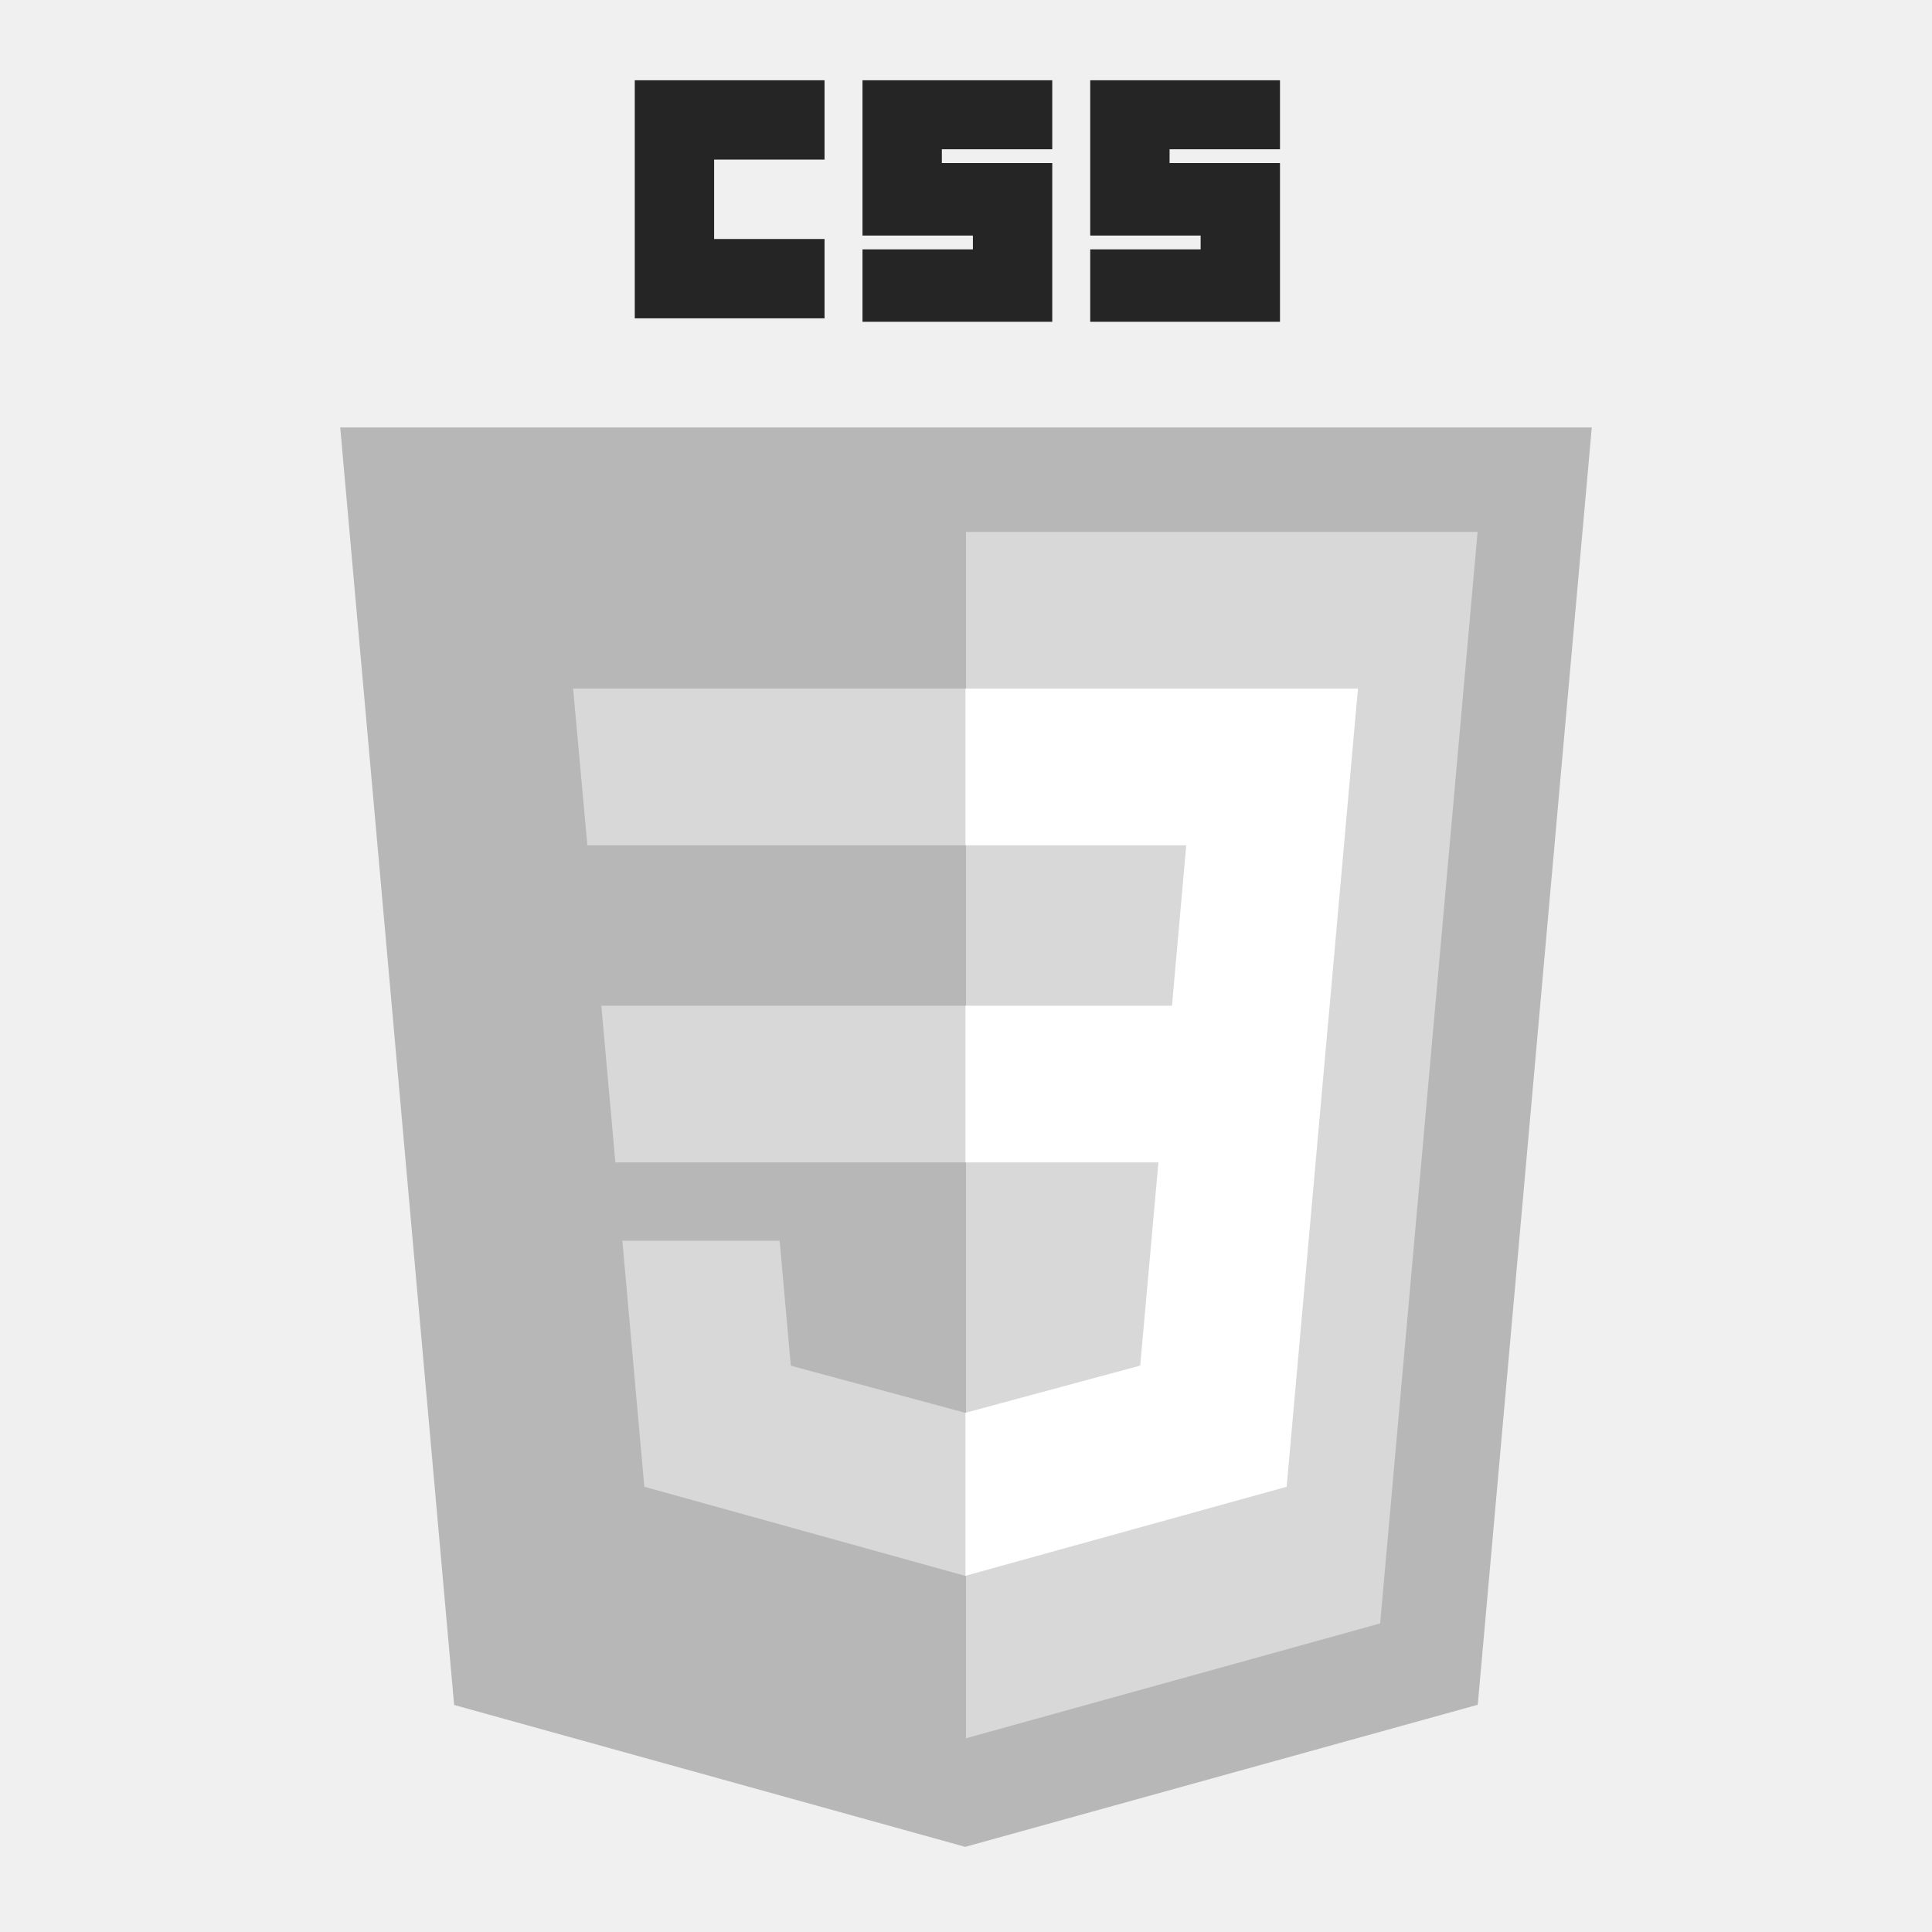
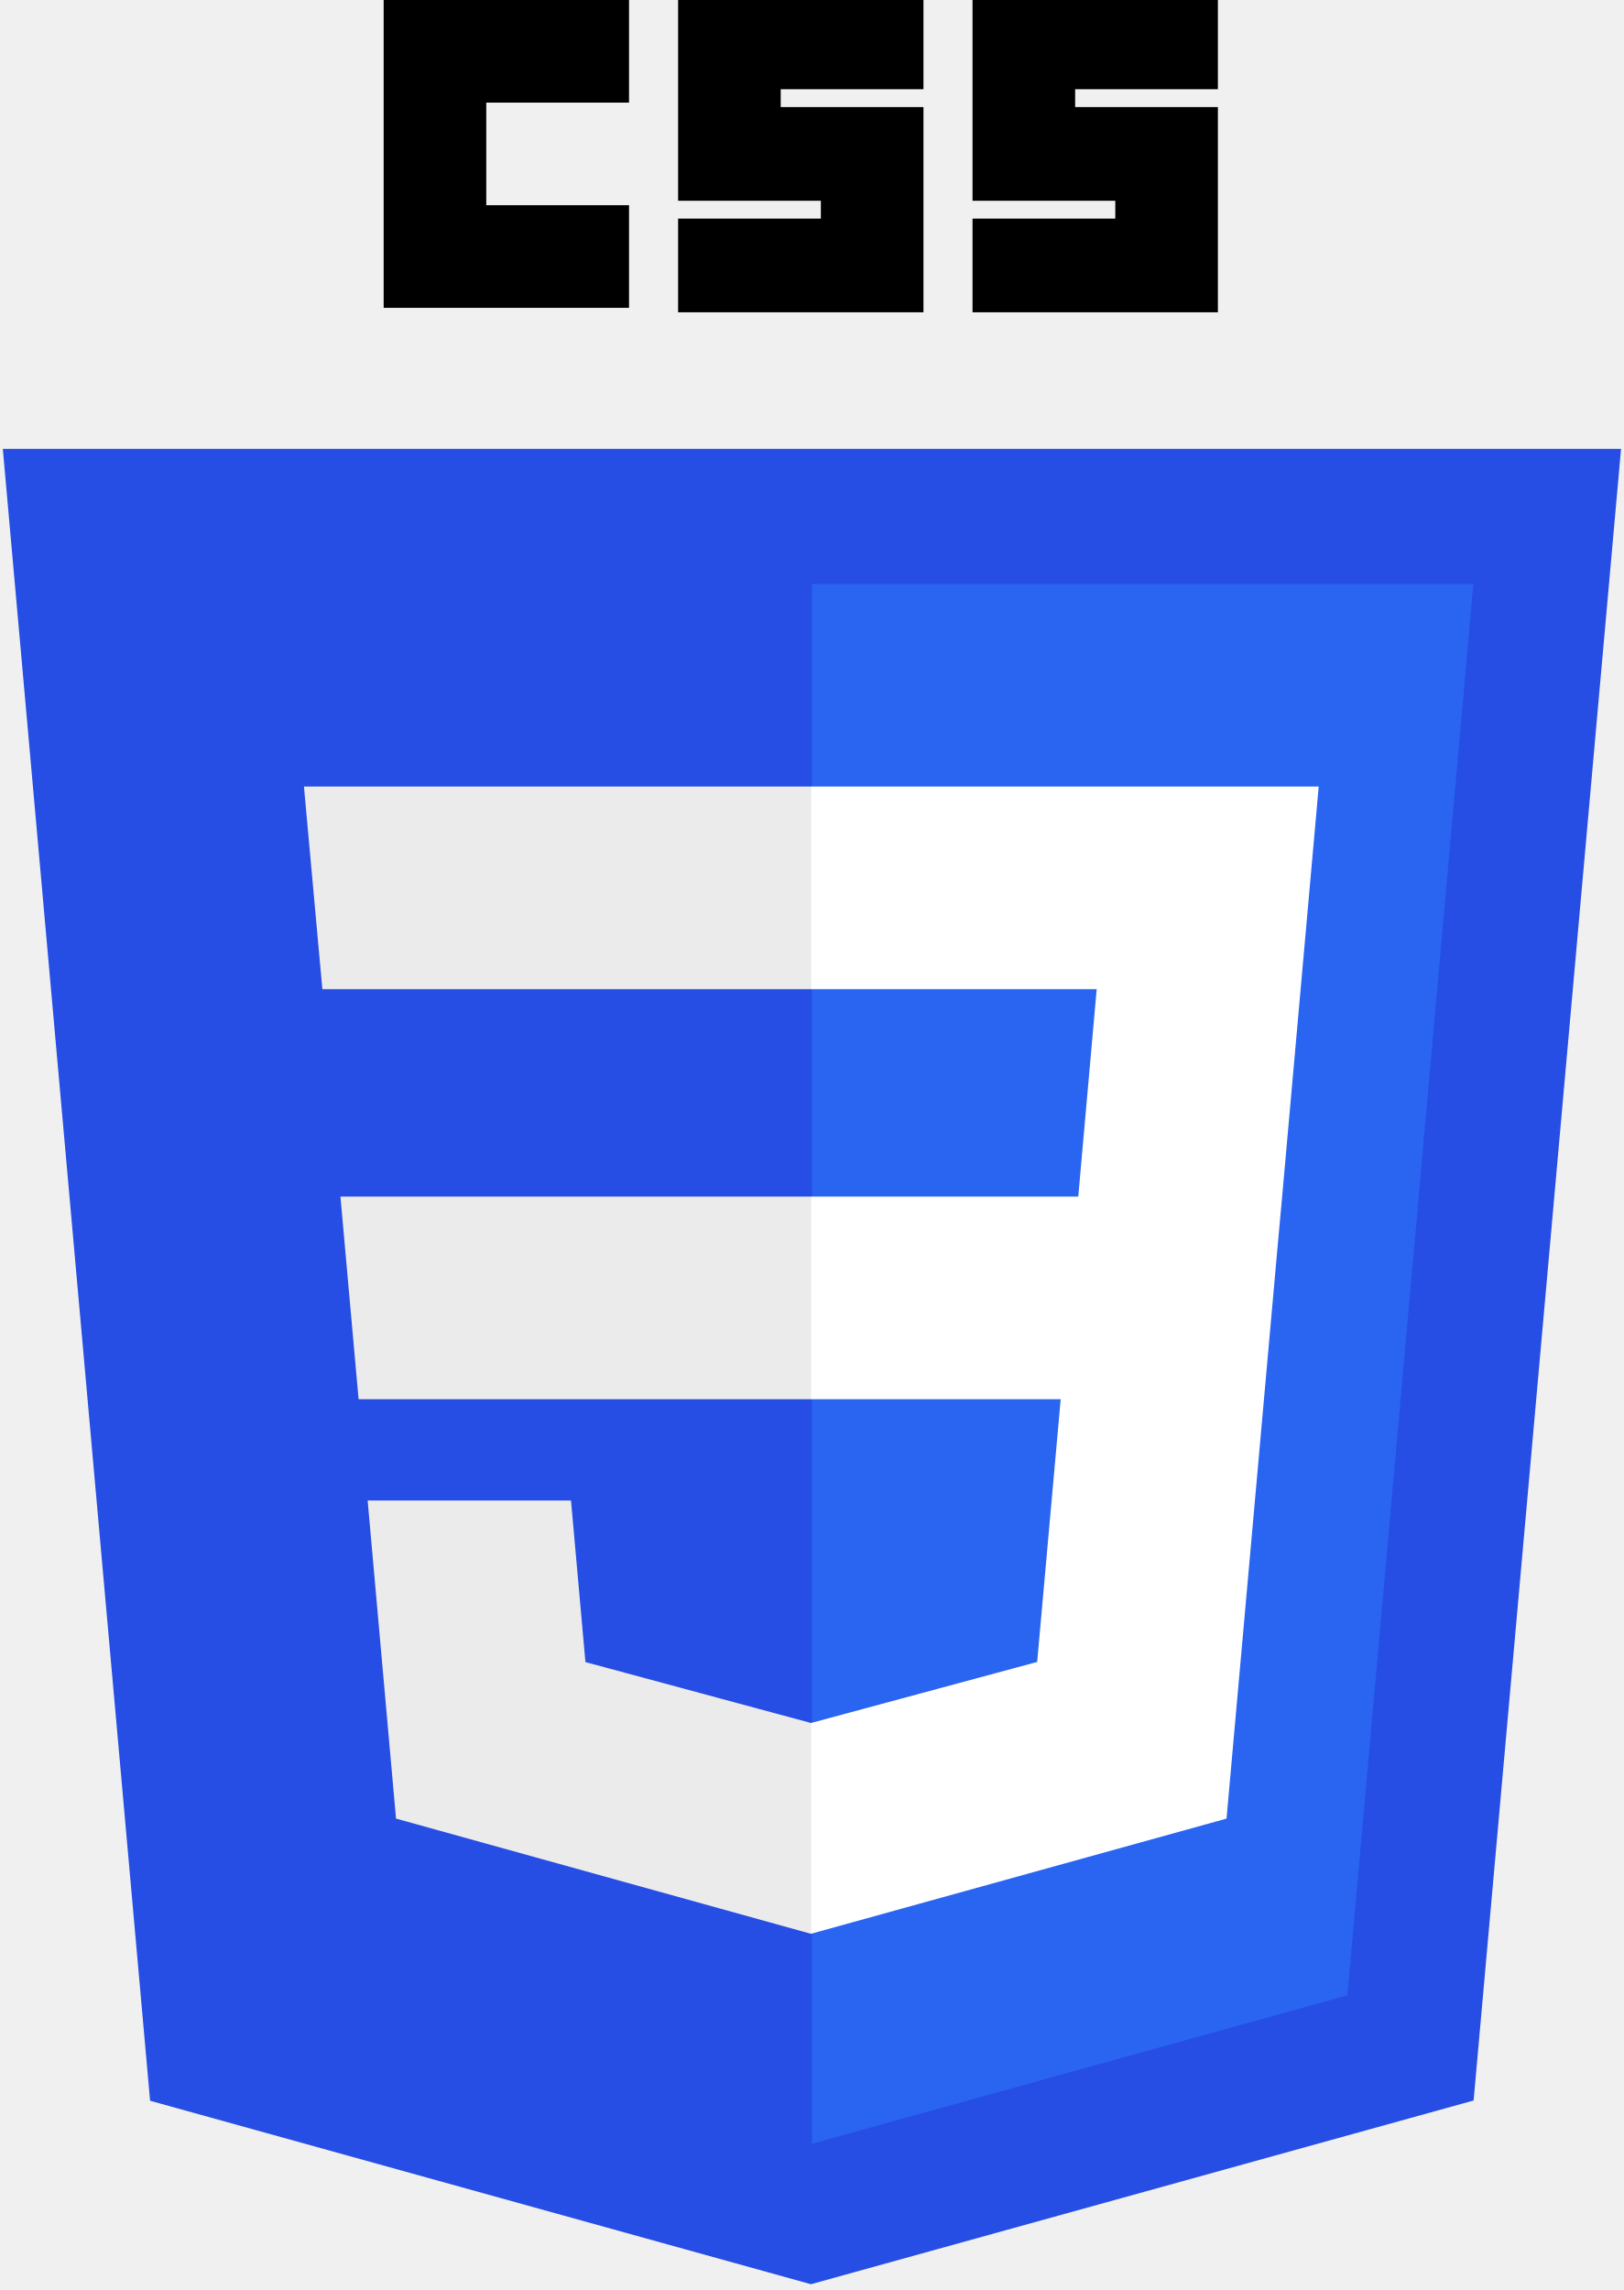
- <svg xmlns="http://www.w3.org/2000/svg" height="288" width="288">
-   <svg height="288" width="288">
-     <svg height="288" preserveAspectRatio="xMidYMid" transform="matrix(.9167 0 0 .9167 11.995 11.965)" viewBox="0 0 256 361" width="288">
-       <path d="m127.844 360.088-104.182-28.922-23.217-260.401h255.11l-23.241 260.36z" fill="#b7b7b7" />
-       <path d="m212.417 314.547 19.861-222.489h-104.278v245.893z" fill="#d8d8d8" />
-       <path d="m53.669 188.636 2.862 31.937h71.469v-31.937zm-5.752-64.641 2.903 31.937h77.18v-31.937zm80.083 147.585-.14.037-35.569-9.604-2.274-25.471h-32.06l4.474 50.146 65.421 18.161.147-.041z" fill="#d8d8d8" />
-       <path d="m60.484 0h38.681v16.176h-22.505v16.176h22.505v16.176h-38.681zm46.418 0h38.681v14.066h-22.505v2.813h22.505v32.352h-38.681v-14.769h22.505v-2.813h-22.505zm46.418 0h38.681v14.066h-22.505v2.813h22.505v32.352h-38.681v-14.769h22.505v-2.813h-22.505z" fill="#252525" />
-       <path d="m202.127 188.636 5.766-64.641h-80.003v31.937h45.003l-2.906 32.704h-42.097v31.937h39.327l-3.707 41.42-35.62 9.614v33.227l65.473-18.146.48-5.396 7.505-84.08z" fill="#fff" />
-     </svg>
-   </svg>
+ <svg xmlns="http://www.w3.org/2000/svg" width="256px" height="361px" viewBox="0 0 256 361" version="1.1" preserveAspectRatio="xMidYMid">
+   <g>
+     <path d="M127.844,360.088 L23.662,331.166 L0.445,70.766 L255.555,70.766 L232.314,331.125 L127.844,360.088 L127.844,360.088 Z" fill="#264DE4" />
+     <path d="M212.417,314.547 L232.278,92.057 L128,92.057 L128,337.95 L212.417,314.547 L212.417,314.547 Z" fill="#2965F1" />
+     <path d="M53.669,188.636 L56.531,220.573 L128,220.573 L128,188.636 L53.669,188.636 L53.669,188.636 Z" fill="#EBEBEB" />
+     <path d="M47.917,123.995 L50.82,155.932 L128,155.932 L128,123.995 L47.917,123.995 L47.917,123.995 Z" fill="#EBEBEB" />
+     <path d="M128,271.58 L127.86,271.617 L92.292,262.013 L90.018,236.542 L57.958,236.542 L62.432,286.688 L127.853,304.849 L128,304.808 L128,271.58 L128,271.58 Z" fill="#EBEBEB" />
+     <path d="M60.484,0 L99.165,0 L99.165,16.176 L76.659,16.176 L76.659,32.352 L99.165,32.352 L99.165,48.527 L60.484,48.527 L60.484,0 L60.484,0 Z" fill="#000000" />
+     <path d="M106.901,0 L145.582,0 L145.582,14.066 L123.077,14.066 L123.077,16.879 L145.582,16.879 L145.582,49.231 L106.901,49.231 L106.901,34.462 L129.407,34.462 L129.407,31.648 L106.901,31.648 L106.901,0 L106.901,0 Z" fill="#000000" />
+     <path d="M153.319,0 L192,0 L192,14.066 L169.495,14.066 L169.495,16.879 L192,16.879 L192,49.231 L153.319,49.231 L153.319,34.462 L175.824,34.462 L175.824,31.648 L153.319,31.648 L153.319,0 L153.319,0 Z" fill="#000000" />
+     <path d="M202.127,188.636 L207.892,123.995 L127.89,123.995 L127.89,155.932 L172.892,155.932 L169.986,188.636 L127.89,188.636 L127.89,220.573 L167.217,220.573 L163.509,261.993 L127.89,271.607 L127.89,304.833 L193.362,286.688 L193.843,281.292 L201.348,197.212 L202.127,188.636 L202.127,188.636 Z" fill="#FFFFFF" />
+   </g>
</svg>
